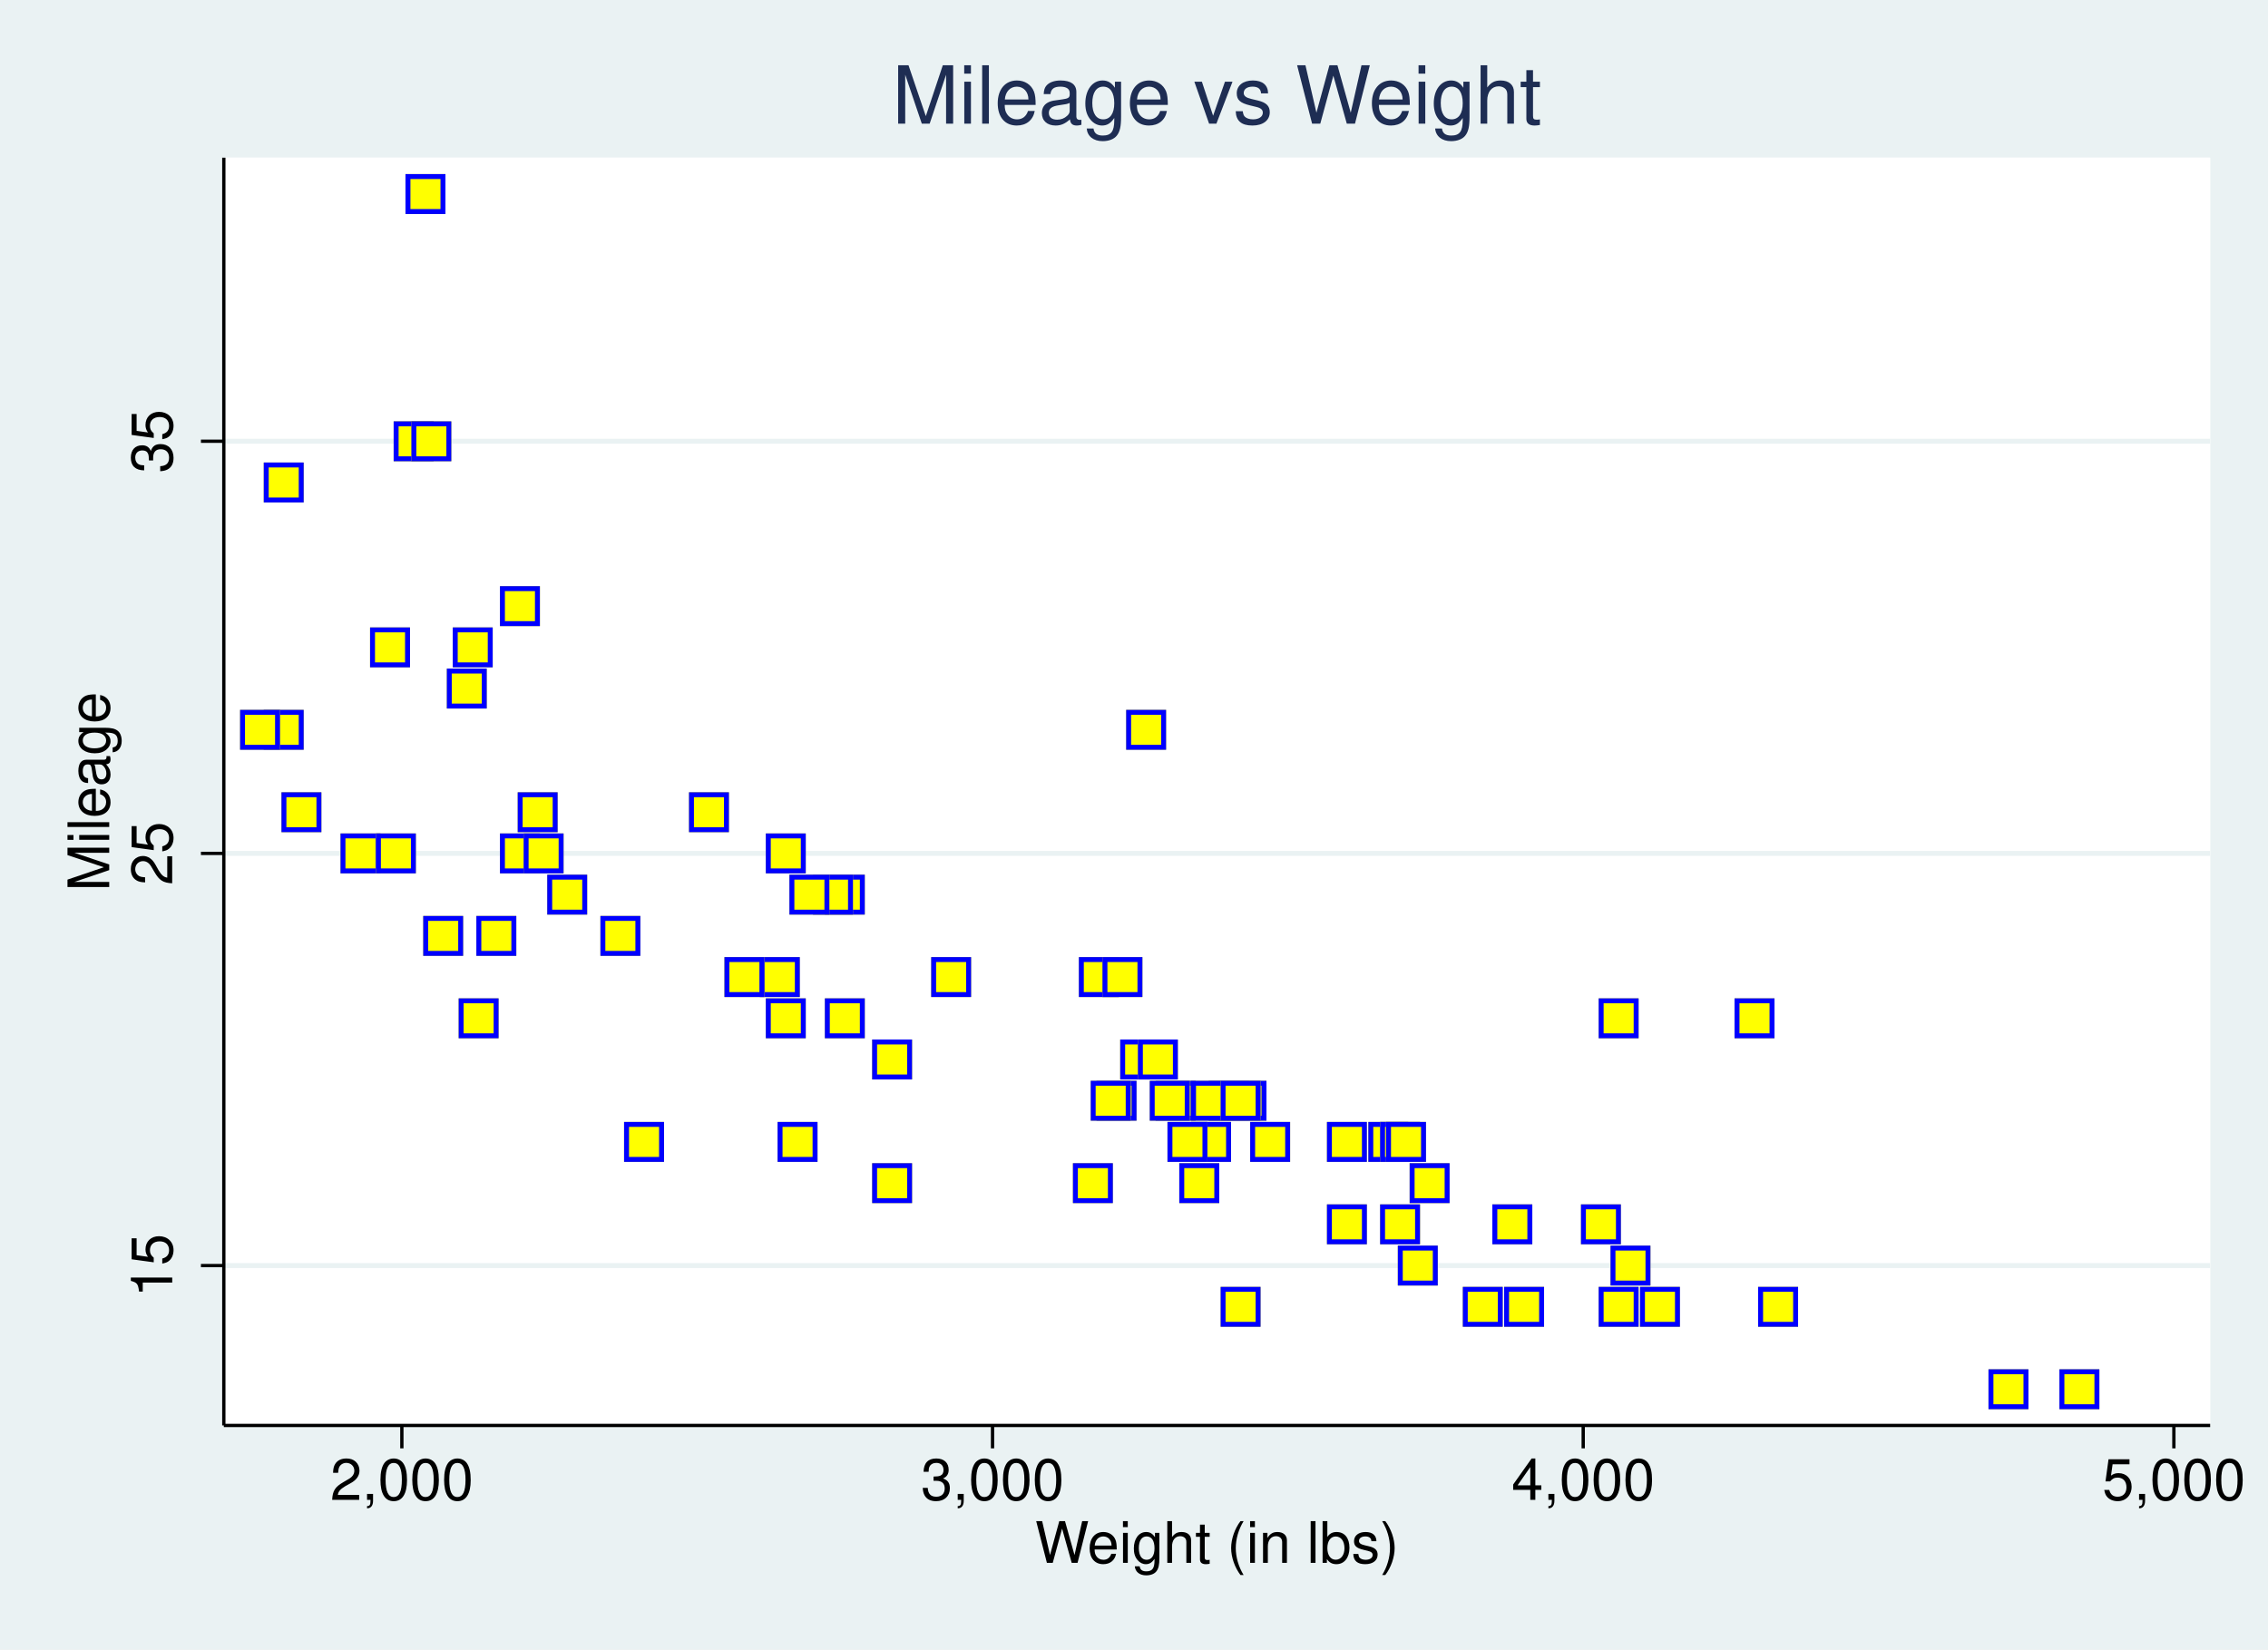
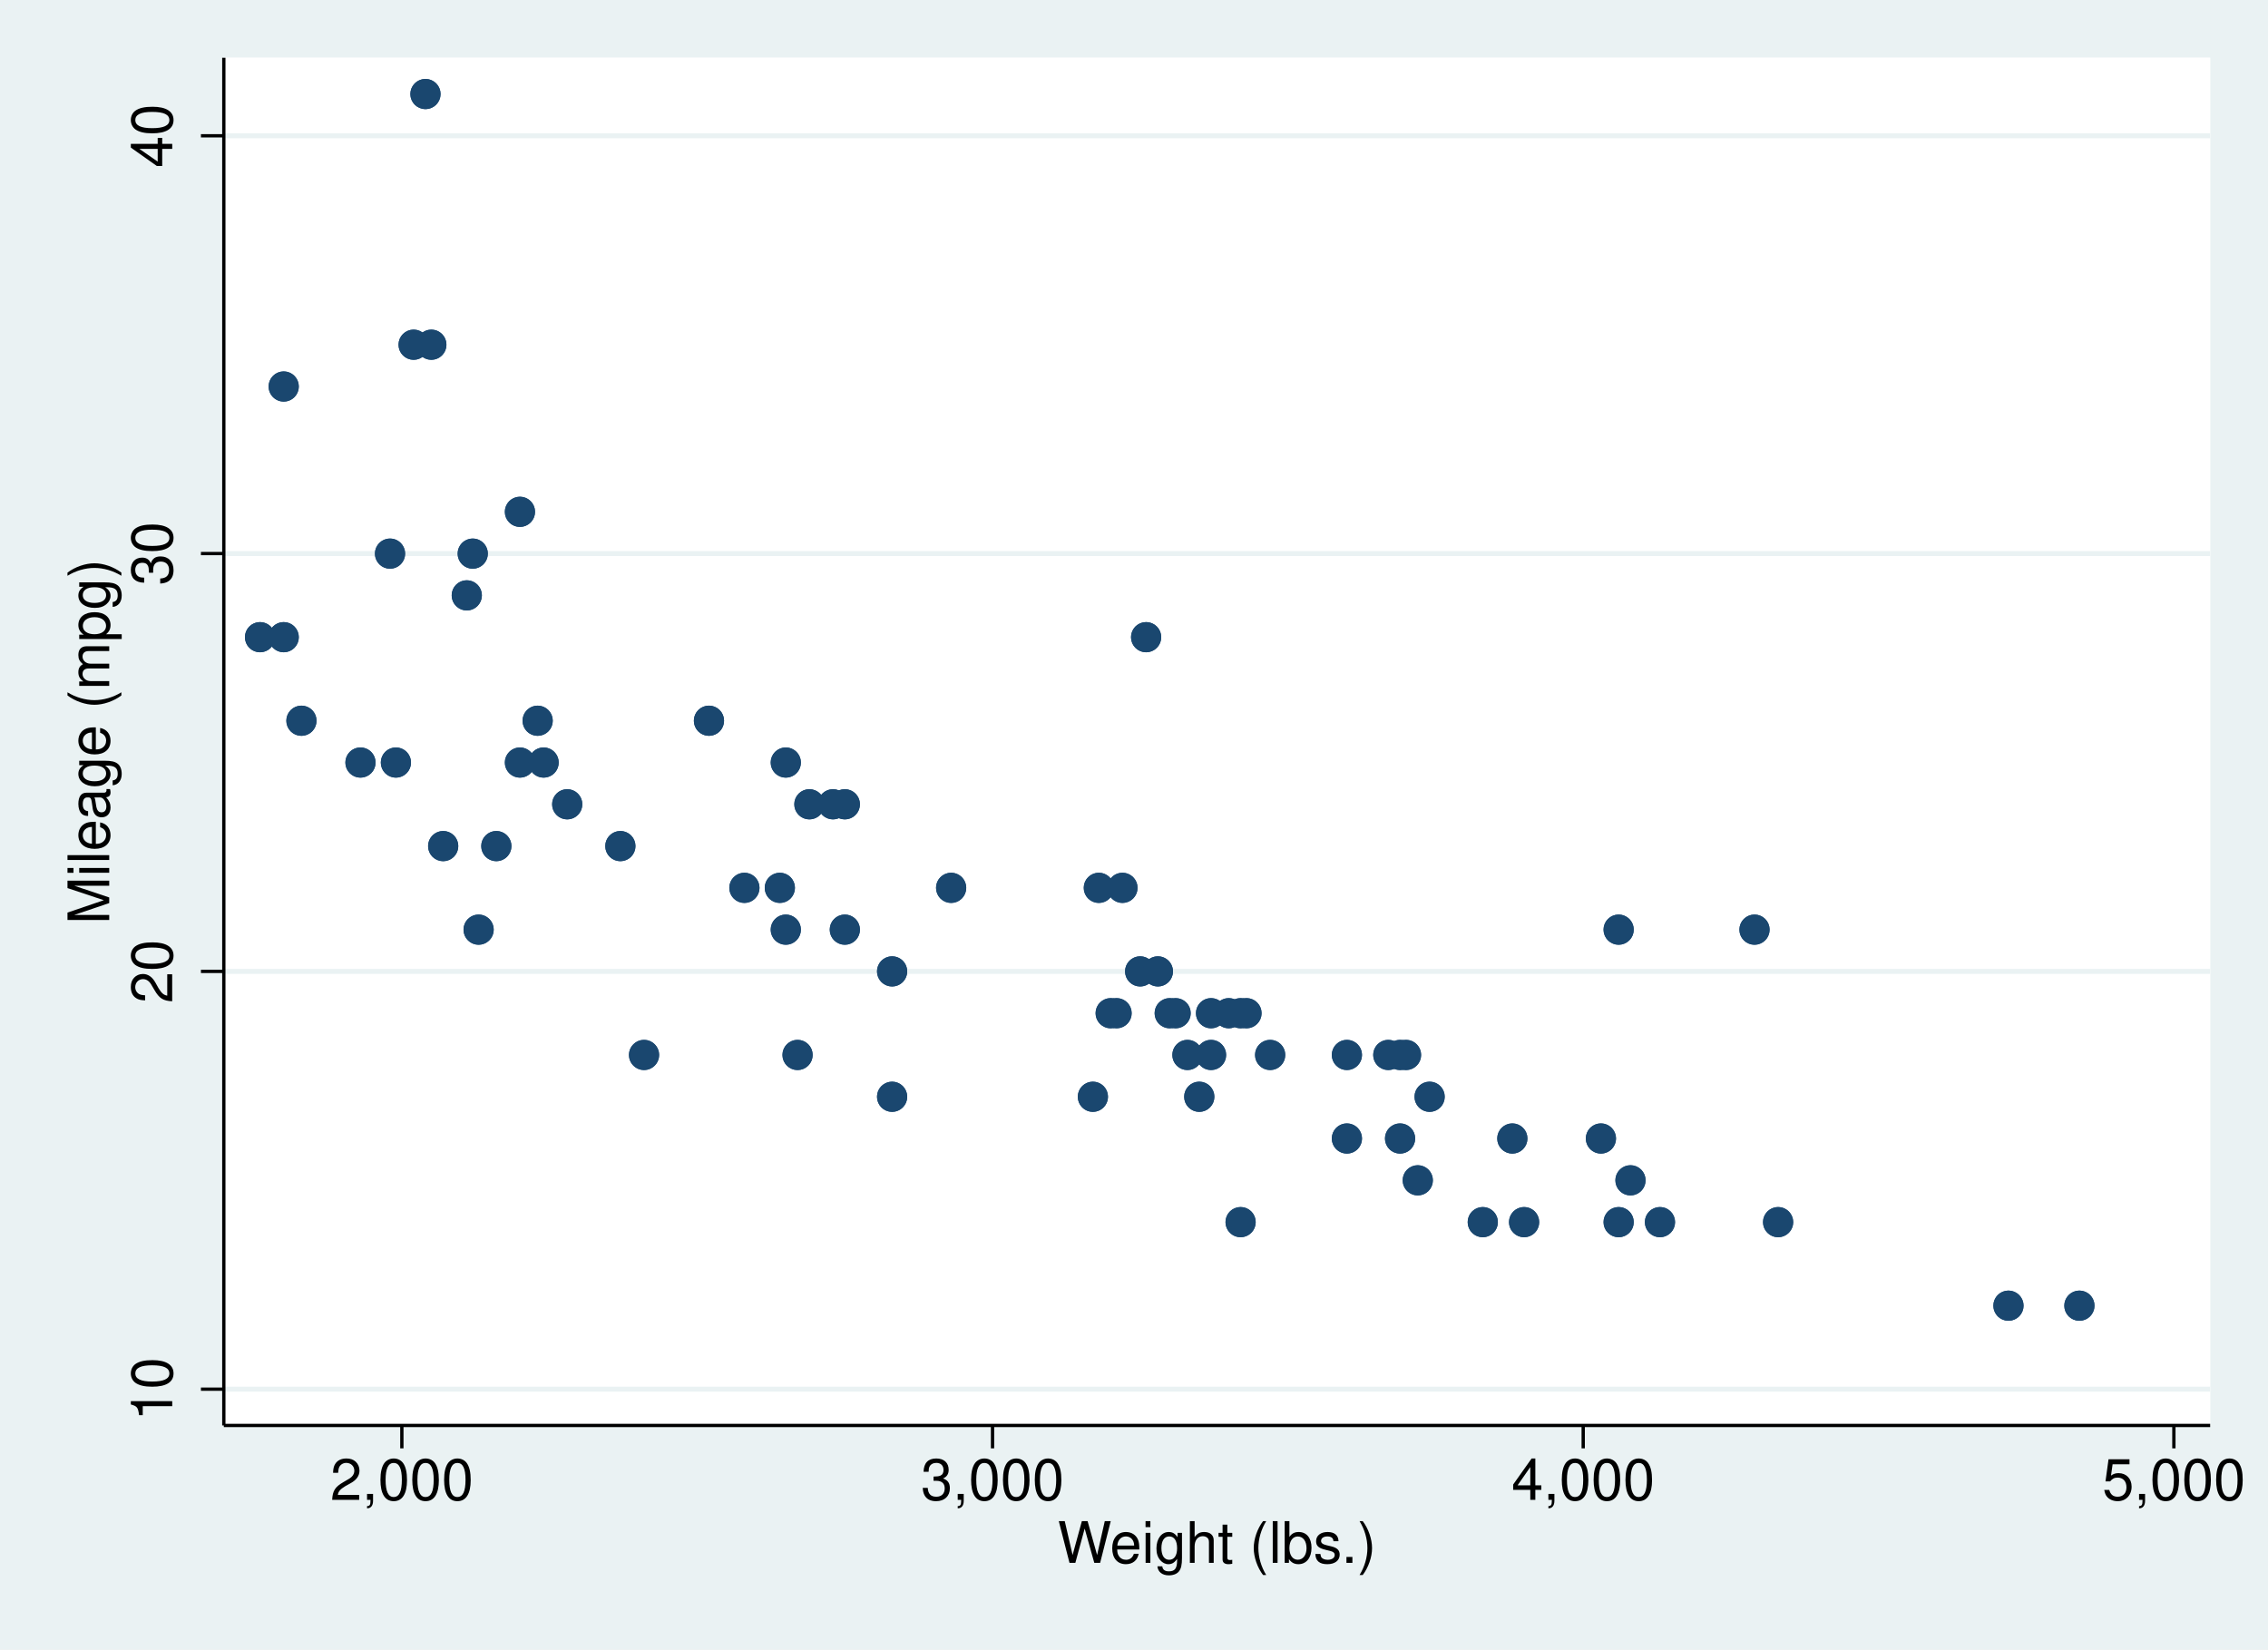
<svg xmlns="http://www.w3.org/2000/svg" version="1.1" width="5.50in" height="4.00in" viewBox="0 0 3960 2880">
  <rect x="0" y="0" width="3960" height="2880" style="fill:#EAF2F3;stroke:none" />
  <rect x="0.00" y="0.00" width="3959.88" height="2880.00" style="fill:#EAF2F3" />
  <rect x="2.88" y="2.88" width="3954.12" height="2874.24" style="fill:none;stroke:#EAF2F3;stroke-width:5.76" />
-   <rect x="390.80" y="275.35" width="3468.22" height="2213.83" style="fill:#FFFFFF" />
-   <rect x="393.68" y="278.23" width="3462.46" height="2208.07" style="fill:none;stroke:#FFFFFF;stroke-width:5.76" />
-   <line x1="390.80" y1="2210.00" x2="3859.02" y2="2210.00" style="stroke:#EAF2F3;stroke-width:8.64" />
-   <line x1="390.80" y1="1490.24" x2="3859.02" y2="1490.24" style="stroke:#EAF2F3;stroke-width:8.64" />
-   <line x1="390.80" y1="770.49" x2="3859.02" y2="770.49" style="stroke:#EAF2F3;stroke-width:8.64" />
-   <rect x="1625.84" y="1671.31" width="69.77" height="69.77" style="fill:#FFFF00" />
-   <rect x="1630.16" y="1675.63" width="61.13" height="61.13" style="fill:none;stroke:#0000FF;stroke-width:8.64" />
-   <rect x="2059.09" y="2031.18" width="69.77" height="69.77" style="fill:#FFFF00" />
-   <rect x="2063.41" y="2035.50" width="61.13" height="61.13" style="fill:none;stroke:#0000FF;stroke-width:8.64" />
-   <rect x="1326.74" y="1671.31" width="69.77" height="69.77" style="fill:#FFFF00" />
-   <rect x="1331.06" y="1675.63" width="61.13" height="61.13" style="fill:none;stroke:#0000FF;stroke-width:8.64" />
-   <rect x="1955.88" y="1815.23" width="69.77" height="69.77" style="fill:#FFFF00" />
-   <rect x="1960.20" y="1819.55" width="61.13" height="61.13" style="fill:none;stroke:#0000FF;stroke-width:8.64" />
-   <rect x="2811.98" y="2175.11" width="69.77" height="69.77" style="fill:#FFFF00" />
-   <rect x="2816.30" y="2179.43" width="61.13" height="61.13" style="fill:none;stroke:#0000FF;stroke-width:8.64" />
-   <rect x="2389.13" y="1959.16" width="69.77" height="69.77" style="fill:#FFFF00" />
-   <rect x="2393.45" y="1963.48" width="61.13" height="61.13" style="fill:none;stroke:#0000FF;stroke-width:8.64" />
-   <rect x="903.88" y="1383.46" width="69.77" height="69.77" style="fill:#FFFF00" />
-   <rect x="908.20" y="1387.78" width="61.13" height="61.13" style="fill:none;stroke:#0000FF;stroke-width:8.64" />
-   <rect x="1986.82" y="1815.23" width="69.77" height="69.77" style="fill:#FFFF00" />
-   <rect x="1991.14" y="1819.55" width="61.13" height="61.13" style="fill:none;stroke:#0000FF;stroke-width:8.64" />
-   <rect x="2605.69" y="2103.08" width="69.77" height="69.77" style="fill:#FFFF00" />
-   <rect x="2610.01" y="2107.40" width="61.13" height="61.13" style="fill:none;stroke:#0000FF;stroke-width:8.64" />
-   <rect x="2110.57" y="1887.26" width="69.77" height="69.77" style="fill:#FFFF00" />
-   <rect x="2114.89" y="1891.58" width="61.13" height="61.13" style="fill:none;stroke:#0000FF;stroke-width:8.64" />
-   <rect x="3069.75" y="2247.13" width="69.77" height="69.77" style="fill:#FFFF00" />
-   <rect x="3074.07" y="2251.45" width="61.13" height="61.13" style="fill:none;stroke:#0000FF;stroke-width:8.64" />
-   <rect x="2626.23" y="2247.13" width="69.77" height="69.77" style="fill:#FFFF00" />
-   <rect x="2630.55" y="2251.45" width="61.13" height="61.13" style="fill:none;stroke:#0000FF;stroke-width:8.64" />
-   <rect x="3028.55" y="1743.33" width="69.77" height="69.77" style="fill:#FFFF00" />
-   <rect x="3032.86" y="1747.65" width="61.13" height="61.13" style="fill:none;stroke:#0000FF;stroke-width:8.64" />
-   <rect x="780.13" y="1167.51" width="69.77" height="69.77" style="fill:#FFFF00" />
-   <rect x="784.45" y="1171.83" width="61.13" height="61.13" style="fill:none;stroke:#0000FF;stroke-width:8.64" />
-   <rect x="2409.67" y="2103.08" width="69.77" height="69.77" style="fill:#FFFF00" />
-   <rect x="2413.99" y="2107.40" width="61.13" height="61.13" style="fill:none;stroke:#0000FF;stroke-width:8.64" />
-   <rect x="1883.73" y="1671.31" width="69.77" height="69.77" style="fill:#FFFF00" />
-   <rect x="1888.05" y="1675.63" width="61.13" height="61.13" style="fill:none;stroke:#0000FF;stroke-width:8.64" />
-   <rect x="1924.94" y="1671.31" width="69.77" height="69.77" style="fill:#FFFF00" />
-   <rect x="1929.26" y="1675.63" width="61.13" height="61.13" style="fill:none;stroke:#0000FF;stroke-width:8.64" />
-   <rect x="1440.21" y="1527.38" width="69.77" height="69.77" style="fill:#FFFF00" />
-   <rect x="1444.53" y="1531.70" width="61.13" height="61.13" style="fill:none;stroke:#0000FF;stroke-width:8.64" />
-   <rect x="2141.51" y="1887.26" width="69.77" height="69.77" style="fill:#FFFF00" />
-   <rect x="2145.82" y="1891.58" width="61.13" height="61.13" style="fill:none;stroke:#0000FF;stroke-width:8.64" />
-   <rect x="790.53" y="1095.60" width="69.77" height="69.77" style="fill:#FFFF00" />
-   <rect x="794.85" y="1099.92" width="61.13" height="61.13" style="fill:none;stroke:#0000FF;stroke-width:8.64" />
-   <rect x="2316.86" y="1959.16" width="69.77" height="69.77" style="fill:#FFFF00" />
-   <rect x="2321.18" y="1963.48" width="61.13" height="61.13" style="fill:none;stroke:#0000FF;stroke-width:8.64" />
-   <rect x="2316.86" y="2103.08" width="69.77" height="69.77" style="fill:#FFFF00" />
-   <rect x="2321.18" y="2107.40" width="61.13" height="61.13" style="fill:none;stroke:#0000FF;stroke-width:8.64" />
-   <rect x="2461.28" y="2031.18" width="69.77" height="69.77" style="fill:#FFFF00" />
-   <rect x="2465.59" y="2035.50" width="61.13" height="61.13" style="fill:none;stroke:#0000FF;stroke-width:8.64" />
-   <rect x="460.49" y="1239.53" width="69.77" height="69.77" style="fill:#FFFF00" />
-   <rect x="464.81" y="1243.85" width="61.13" height="61.13" style="fill:none;stroke:#0000FF;stroke-width:8.64" />
-   <rect x="1337.13" y="1743.33" width="69.77" height="69.77" style="fill:#FFFF00" />
-   <rect x="1341.45" y="1747.65" width="61.13" height="61.13" style="fill:none;stroke:#0000FF;stroke-width:8.64" />
-   <rect x="3595.82" y="2391.06" width="69.77" height="69.77" style="fill:#FFFF00" />
-   <rect x="3600.14" y="2395.38" width="61.13" height="61.13" style="fill:none;stroke:#0000FF;stroke-width:8.64" />
-   <rect x="3471.94" y="2391.06" width="69.77" height="69.77" style="fill:#FFFF00" />
-   <rect x="3476.26" y="2395.38" width="61.13" height="61.13" style="fill:none;stroke:#0000FF;stroke-width:8.64" />
-   <rect x="2554.09" y="2247.13" width="69.77" height="69.77" style="fill:#FFFF00" />
-   <rect x="2558.41" y="2251.45" width="61.13" height="61.13" style="fill:none;stroke:#0000FF;stroke-width:8.64" />
-   <rect x="1264.86" y="1671.31" width="69.77" height="69.77" style="fill:#FFFF00" />
-   <rect x="1269.18" y="1675.63" width="61.13" height="61.13" style="fill:none;stroke:#0000FF;stroke-width:8.64" />
-   <rect x="2791.32" y="2247.13" width="69.77" height="69.77" style="fill:#FFFF00" />
-   <rect x="2795.64" y="2251.45" width="61.13" height="61.13" style="fill:none;stroke:#0000FF;stroke-width:8.64" />
-   <rect x="2440.61" y="2175.11" width="69.77" height="69.77" style="fill:#FFFF00" />
-   <rect x="2444.93" y="2179.43" width="61.13" height="61.13" style="fill:none;stroke:#0000FF;stroke-width:8.64" />
-   <rect x="2079.63" y="1959.16" width="69.77" height="69.77" style="fill:#FFFF00" />
-   <rect x="2083.95" y="1963.48" width="61.13" height="61.13" style="fill:none;stroke:#0000FF;stroke-width:8.64" />
-   <rect x="2863.46" y="2247.13" width="69.77" height="69.77" style="fill:#FFFF00" />
-   <rect x="2867.78" y="2251.45" width="61.13" height="61.13" style="fill:none;stroke:#0000FF;stroke-width:8.64" />
-   <rect x="1522.76" y="1815.23" width="69.77" height="69.77" style="fill:#FFFF00" />
-   <rect x="1527.08" y="1819.55" width="61.13" height="61.13" style="fill:none;stroke:#0000FF;stroke-width:8.64" />
-   <rect x="2791.32" y="1743.33" width="69.77" height="69.77" style="fill:#FFFF00" />
-   <rect x="2795.64" y="1747.65" width="61.13" height="61.13" style="fill:none;stroke:#0000FF;stroke-width:8.64" />
-   <rect x="2017.76" y="1887.26" width="69.77" height="69.77" style="fill:#FFFF00" />
-   <rect x="2022.08" y="1891.58" width="61.13" height="61.13" style="fill:none;stroke:#0000FF;stroke-width:8.64" />
-   <rect x="2007.48" y="1887.26" width="69.77" height="69.77" style="fill:#FFFF00" />
-   <rect x="2011.80" y="1891.58" width="61.13" height="61.13" style="fill:none;stroke:#0000FF;stroke-width:8.64" />
-   <rect x="2409.67" y="1959.16" width="69.77" height="69.77" style="fill:#FFFF00" />
-   <rect x="2413.99" y="1963.48" width="61.13" height="61.13" style="fill:none;stroke:#0000FF;stroke-width:8.64" />
-   <rect x="2079.63" y="1887.26" width="69.77" height="69.77" style="fill:#FFFF00" />
-   <rect x="2083.95" y="1891.58" width="61.13" height="61.13" style="fill:none;stroke:#0000FF;stroke-width:8.64" />
-   <rect x="1419.55" y="1527.38" width="69.77" height="69.77" style="fill:#FFFF00" />
-   <rect x="1423.87" y="1531.70" width="61.13" height="61.13" style="fill:none;stroke:#0000FF;stroke-width:8.64" />
-   <rect x="2760.38" y="2103.08" width="69.77" height="69.77" style="fill:#FFFF00" />
-   <rect x="2764.70" y="2107.40" width="61.13" height="61.13" style="fill:none;stroke:#0000FF;stroke-width:8.64" />
-   <rect x="1966.28" y="1239.53" width="69.77" height="69.77" style="fill:#FFFF00" />
-   <rect x="1970.60" y="1243.85" width="61.13" height="61.13" style="fill:none;stroke:#0000FF;stroke-width:8.64" />
-   <rect x="460.49" y="807.63" width="69.77" height="69.77" style="fill:#FFFF00" />
-   <rect x="464.81" y="811.95" width="61.13" height="61.13" style="fill:none;stroke:#0000FF;stroke-width:8.64" />
-   <rect x="872.94" y="1455.36" width="69.77" height="69.77" style="fill:#FFFF00" />
-   <rect x="877.26" y="1459.68" width="61.13" height="61.13" style="fill:none;stroke:#0000FF;stroke-width:8.64" />
-   <rect x="1202.99" y="1383.46" width="69.77" height="69.77" style="fill:#FFFF00" />
-   <rect x="1207.31" y="1387.78" width="61.13" height="61.13" style="fill:none;stroke:#0000FF;stroke-width:8.64" />
-   <rect x="2038.42" y="1959.16" width="69.77" height="69.77" style="fill:#FFFF00" />
-   <rect x="2042.74" y="1963.48" width="61.13" height="61.13" style="fill:none;stroke:#0000FF;stroke-width:8.64" />
-   <rect x="2420.07" y="1959.16" width="69.77" height="69.77" style="fill:#FFFF00" />
-   <rect x="2424.39" y="1963.48" width="61.13" height="61.13" style="fill:none;stroke:#0000FF;stroke-width:8.64" />
-   <rect x="2182.84" y="1959.16" width="69.77" height="69.77" style="fill:#FFFF00" />
-   <rect x="2187.16" y="1963.48" width="61.13" height="61.13" style="fill:none;stroke:#0000FF;stroke-width:8.64" />
-   <rect x="1914.67" y="1887.26" width="69.77" height="69.77" style="fill:#FFFF00" />
-   <rect x="1918.99" y="1891.58" width="61.13" height="61.13" style="fill:none;stroke:#0000FF;stroke-width:8.64" />
-   <rect x="1904.40" y="1887.26" width="69.77" height="69.77" style="fill:#FFFF00" />
-   <rect x="1908.72" y="1891.58" width="61.13" height="61.13" style="fill:none;stroke:#0000FF;stroke-width:8.64" />
-   <rect x="2131.23" y="1887.26" width="69.77" height="69.77" style="fill:#FFFF00" />
-   <rect x="2135.55" y="1891.58" width="61.13" height="61.13" style="fill:none;stroke:#0000FF;stroke-width:8.64" />
-   <rect x="1378.34" y="1527.38" width="69.77" height="69.77" style="fill:#FFFF00" />
-   <rect x="1382.66" y="1531.70" width="61.13" height="61.13" style="fill:none;stroke:#0000FF;stroke-width:8.64" />
-   <rect x="1522.76" y="2031.18" width="69.77" height="69.77" style="fill:#FFFF00" />
-   <rect x="1527.08" y="2035.50" width="61.13" height="61.13" style="fill:none;stroke:#0000FF;stroke-width:8.64" />
-   <rect x="738.92" y="1599.41" width="69.77" height="69.77" style="fill:#FFFF00" />
-   <rect x="743.24" y="1603.73" width="61.13" height="61.13" style="fill:none;stroke:#0000FF;stroke-width:8.64" />
-   <rect x="1337.13" y="1455.36" width="69.77" height="69.77" style="fill:#FFFF00" />
-   <rect x="1341.45" y="1459.68" width="61.13" height="61.13" style="fill:none;stroke:#0000FF;stroke-width:8.64" />
-   <rect x="1048.30" y="1599.41" width="69.77" height="69.77" style="fill:#FFFF00" />
-   <rect x="1052.62" y="1603.73" width="61.13" height="61.13" style="fill:none;stroke:#0000FF;stroke-width:8.64" />
-   <rect x="687.32" y="735.73" width="69.77" height="69.77" style="fill:#FFFF00" />
-   <rect x="691.64" y="740.05" width="61.13" height="61.13" style="fill:none;stroke:#0000FF;stroke-width:8.64" />
-   <rect x="955.49" y="1527.38" width="69.77" height="69.77" style="fill:#FFFF00" />
-   <rect x="959.80" y="1531.70" width="61.13" height="61.13" style="fill:none;stroke:#0000FF;stroke-width:8.64" />
-   <rect x="1440.21" y="1743.33" width="69.77" height="69.77" style="fill:#FFFF00" />
-   <rect x="1444.53" y="1747.65" width="61.13" height="61.13" style="fill:none;stroke:#0000FF;stroke-width:8.64" />
-   <rect x="800.80" y="1743.33" width="69.77" height="69.77" style="fill:#FFFF00" />
-   <rect x="805.12" y="1747.65" width="61.13" height="61.13" style="fill:none;stroke:#0000FF;stroke-width:8.64" />
-   <rect x="914.28" y="1455.36" width="69.77" height="69.77" style="fill:#FFFF00" />
-   <rect x="918.60" y="1459.68" width="61.13" height="61.13" style="fill:none;stroke:#0000FF;stroke-width:8.64" />
-   <rect x="419.15" y="1239.53" width="69.77" height="69.77" style="fill:#FFFF00" />
-   <rect x="423.47" y="1243.85" width="61.13" height="61.13" style="fill:none;stroke:#0000FF;stroke-width:8.64" />
-   <rect x="646.11" y="1095.60" width="69.77" height="69.77" style="fill:#FFFF00" />
-   <rect x="650.43" y="1099.92" width="61.13" height="61.13" style="fill:none;stroke:#0000FF;stroke-width:8.64" />
-   <rect x="2131.23" y="2247.13" width="69.77" height="69.77" style="fill:#FFFF00" />
-   <rect x="2135.55" y="2251.45" width="61.13" height="61.13" style="fill:none;stroke:#0000FF;stroke-width:8.64" />
-   <rect x="491.42" y="1383.46" width="69.77" height="69.77" style="fill:#FFFF00" />
-   <rect x="495.74" y="1387.78" width="61.13" height="61.13" style="fill:none;stroke:#0000FF;stroke-width:8.64" />
-   <rect x="718.26" y="735.73" width="69.77" height="69.77" style="fill:#FFFF00" />
-   <rect x="722.58" y="740.05" width="61.13" height="61.13" style="fill:none;stroke:#0000FF;stroke-width:8.64" />
-   <rect x="1089.63" y="1959.16" width="69.77" height="69.77" style="fill:#FFFF00" />
-   <rect x="1093.95" y="1963.48" width="61.13" height="61.13" style="fill:none;stroke:#0000FF;stroke-width:8.64" />
-   <rect x="872.94" y="1023.58" width="69.77" height="69.77" style="fill:#FFFF00" />
-   <rect x="877.26" y="1027.90" width="61.13" height="61.13" style="fill:none;stroke:#0000FF;stroke-width:8.64" />
-   <rect x="1357.67" y="1959.16" width="69.77" height="69.77" style="fill:#FFFF00" />
-   <rect x="1361.99" y="1963.48" width="61.13" height="61.13" style="fill:none;stroke:#0000FF;stroke-width:8.64" />
-   <rect x="831.74" y="1599.41" width="69.77" height="69.77" style="fill:#FFFF00" />
-   <rect x="836.05" y="1603.73" width="61.13" height="61.13" style="fill:none;stroke:#0000FF;stroke-width:8.64" />
-   <rect x="707.99" y="303.95" width="69.77" height="69.77" style="fill:#FFFF00" />
-   <rect x="712.30" y="308.27" width="61.13" height="61.13" style="fill:none;stroke:#0000FF;stroke-width:8.64" />
-   <rect x="594.51" y="1455.36" width="69.77" height="69.77" style="fill:#FFFF00" />
-   <rect x="598.83" y="1459.68" width="61.13" height="61.13" style="fill:none;stroke:#0000FF;stroke-width:8.64" />
-   <rect x="656.38" y="1455.36" width="69.77" height="69.77" style="fill:#FFFF00" />
-   <rect x="660.70" y="1459.68" width="61.13" height="61.13" style="fill:none;stroke:#0000FF;stroke-width:8.64" />
-   <rect x="1873.34" y="2031.18" width="69.77" height="69.77" style="fill:#FFFF00" />
-   <rect x="1877.66" y="2035.50" width="61.13" height="61.13" style="fill:none;stroke:#0000FF;stroke-width:8.64" />
-   <line x1="390.80" y1="2489.19" x2="390.80" y2="275.35" style="stroke:#000000;stroke-width:5.76" />
-   <line x1="390.80" y1="2210.00" x2="350.83" y2="2210.00" style="stroke:#000000;stroke-width:5.76" />
-   <text x="300.72" y="2210.00" style="font-family:'Helvetica';font-size:99.99px;fill:#000000" transform="rotate(-90 300.72,2210.00)" text-anchor="middle">15</text>
-   <line x1="390.80" y1="1490.24" x2="350.83" y2="1490.24" style="stroke:#000000;stroke-width:5.76" />
-   <text x="300.72" y="1490.24" style="font-family:'Helvetica';font-size:99.99px;fill:#000000" transform="rotate(-90 300.72,1490.24)" text-anchor="middle">25</text>
-   <line x1="390.80" y1="770.49" x2="350.83" y2="770.49" style="stroke:#000000;stroke-width:5.76" />
-   <text x="300.72" y="770.49" style="font-family:'Helvetica';font-size:99.99px;fill:#000000" transform="rotate(-90 300.72,770.49)" text-anchor="middle">35</text>
-   <text x="190.71" y="1382.33" style="font-family:'Helvetica';font-size:99.99px;fill:#000000" transform="rotate(-90 190.71,1382.33)" text-anchor="middle">Mileage</text>
+   <rect x="390.80" y="100.86" width="3468.22" height="2388.33" style="fill:#FFFFFF" />
+   <rect x="393.68" y="103.74" width="3462.46" height="2382.57" style="fill:none;stroke:#FFFFFF;stroke-width:5.76" />
+   <line x1="390.80" y1="2425.82" x2="3859.02" y2="2425.82" style="stroke:#EAF2F3;stroke-width:8.64" />
+   <line x1="390.80" y1="1696.29" x2="3859.02" y2="1696.29" style="stroke:#EAF2F3;stroke-width:8.64" />
+   <line x1="390.80" y1="966.64" x2="3859.02" y2="966.64" style="stroke:#EAF2F3;stroke-width:8.64" />
+   <line x1="390.80" y1="237.11" x2="3859.02" y2="237.11" style="stroke:#EAF2F3;stroke-width:8.64" />
+   <circle cx="1660.72" cy="1550.39" r="26.35" style="fill:#1A476F" />
+   <circle cx="1660.72" cy="1550.39" r="22.03" style="fill:none;stroke:#1A476F;stroke-width:8.64" />
+   <circle cx="2093.97" cy="1915.21" r="26.35" style="fill:#1A476F" />
+   <circle cx="2093.97" cy="1915.21" r="22.03" style="fill:none;stroke:#1A476F;stroke-width:8.64" />
+   <circle cx="1361.62" cy="1550.39" r="26.35" style="fill:#1A476F" />
+   <circle cx="1361.62" cy="1550.39" r="22.03" style="fill:none;stroke:#1A476F;stroke-width:8.64" />
+   <circle cx="1990.77" cy="1696.29" r="26.35" style="fill:#1A476F" />
+   <circle cx="1990.77" cy="1696.29" r="22.03" style="fill:none;stroke:#1A476F;stroke-width:8.64" />
+   <circle cx="2846.87" cy="2061.12" r="26.35" style="fill:#1A476F" />
+   <circle cx="2846.87" cy="2061.12" r="22.03" style="fill:none;stroke:#1A476F;stroke-width:8.64" />
+   <circle cx="2424.01" cy="1842.20" r="26.35" style="fill:#1A476F" />
+   <circle cx="2424.01" cy="1842.20" r="22.03" style="fill:none;stroke:#1A476F;stroke-width:8.64" />
+   <circle cx="938.77" cy="1258.58" r="26.35" style="fill:#1A476F" />
+   <circle cx="938.77" cy="1258.58" r="22.03" style="fill:none;stroke:#1A476F;stroke-width:8.64" />
+   <circle cx="2021.70" cy="1696.29" r="26.35" style="fill:#1A476F" />
+   <circle cx="2021.70" cy="1696.29" r="22.03" style="fill:none;stroke:#1A476F;stroke-width:8.64" />
+   <circle cx="2640.58" cy="1988.11" r="26.35" style="fill:#1A476F" />
+   <circle cx="2640.58" cy="1988.11" r="22.03" style="fill:none;stroke:#1A476F;stroke-width:8.64" />
+   <circle cx="2145.45" cy="1769.31" r="26.35" style="fill:#1A476F" />
+   <circle cx="2145.45" cy="1769.31" r="22.03" style="fill:none;stroke:#1A476F;stroke-width:8.64" />
+   <circle cx="3104.64" cy="2134.14" r="26.35" style="fill:#1A476F" />
+   <circle cx="3104.64" cy="2134.14" r="22.03" style="fill:none;stroke:#1A476F;stroke-width:8.64" />
+   <circle cx="2661.12" cy="2134.14" r="26.35" style="fill:#1A476F" />
+   <circle cx="2661.12" cy="2134.14" r="22.03" style="fill:none;stroke:#1A476F;stroke-width:8.64" />
+   <circle cx="3063.43" cy="1623.40" r="26.35" style="fill:#1A476F" />
+   <circle cx="3063.43" cy="1623.40" r="22.03" style="fill:none;stroke:#1A476F;stroke-width:8.64" />
+   <circle cx="815.02" cy="1039.66" r="26.35" style="fill:#1A476F" />
+   <circle cx="815.02" cy="1039.66" r="22.03" style="fill:none;stroke:#1A476F;stroke-width:8.64" />
+   <circle cx="2444.56" cy="1988.11" r="26.35" style="fill:#1A476F" />
+   <circle cx="2444.56" cy="1988.11" r="22.03" style="fill:none;stroke:#1A476F;stroke-width:8.64" />
+   <circle cx="1918.62" cy="1550.39" r="26.35" style="fill:#1A476F" />
+   <circle cx="1918.62" cy="1550.39" r="22.03" style="fill:none;stroke:#1A476F;stroke-width:8.64" />
+   <circle cx="1959.83" cy="1550.39" r="26.35" style="fill:#1A476F" />
+   <circle cx="1959.83" cy="1550.39" r="22.03" style="fill:none;stroke:#1A476F;stroke-width:8.64" />
+   <circle cx="1475.10" cy="1404.48" r="26.35" style="fill:#1A476F" />
+   <circle cx="1475.10" cy="1404.48" r="22.03" style="fill:none;stroke:#1A476F;stroke-width:8.64" />
+   <circle cx="2176.39" cy="1769.31" r="26.35" style="fill:#1A476F" />
+   <circle cx="2176.39" cy="1769.31" r="22.03" style="fill:none;stroke:#1A476F;stroke-width:8.64" />
+   <circle cx="825.41" cy="966.77" r="26.35" style="fill:#1A476F" />
+   <circle cx="825.41" cy="966.77" r="22.03" style="fill:none;stroke:#1A476F;stroke-width:8.64" />
+   <circle cx="2351.74" cy="1842.20" r="26.35" style="fill:#1A476F" />
+   <circle cx="2351.74" cy="1842.20" r="22.03" style="fill:none;stroke:#1A476F;stroke-width:8.64" />
+   <circle cx="2351.74" cy="1988.11" r="26.35" style="fill:#1A476F" />
+   <circle cx="2351.74" cy="1988.11" r="22.03" style="fill:none;stroke:#1A476F;stroke-width:8.64" />
+   <circle cx="2496.16" cy="1915.21" r="26.35" style="fill:#1A476F" />
+   <circle cx="2496.16" cy="1915.21" r="22.03" style="fill:none;stroke:#1A476F;stroke-width:8.64" />
+   <circle cx="495.37" cy="1112.67" r="26.35" style="fill:#1A476F" />
+   <circle cx="495.37" cy="1112.67" r="22.03" style="fill:none;stroke:#1A476F;stroke-width:8.64" />
+   <circle cx="1372.02" cy="1623.40" r="26.35" style="fill:#1A476F" />
+   <circle cx="1372.02" cy="1623.40" r="22.03" style="fill:none;stroke:#1A476F;stroke-width:8.64" />
+   <circle cx="3630.70" cy="2280.04" r="26.35" style="fill:#1A476F" />
+   <circle cx="3630.70" cy="2280.04" r="22.03" style="fill:none;stroke:#1A476F;stroke-width:8.64" />
+   <circle cx="3506.83" cy="2280.04" r="26.35" style="fill:#1A476F" />
+   <circle cx="3506.83" cy="2280.04" r="22.03" style="fill:none;stroke:#1A476F;stroke-width:8.64" />
+   <circle cx="2588.97" cy="2134.14" r="26.35" style="fill:#1A476F" />
+   <circle cx="2588.97" cy="2134.14" r="22.03" style="fill:none;stroke:#1A476F;stroke-width:8.64" />
+   <circle cx="1299.75" cy="1550.39" r="26.35" style="fill:#1A476F" />
+   <circle cx="1299.75" cy="1550.39" r="22.03" style="fill:none;stroke:#1A476F;stroke-width:8.64" />
+   <circle cx="2826.20" cy="2134.14" r="26.35" style="fill:#1A476F" />
+   <circle cx="2826.20" cy="2134.14" r="22.03" style="fill:none;stroke:#1A476F;stroke-width:8.64" />
+   <circle cx="2475.49" cy="2061.12" r="26.35" style="fill:#1A476F" />
+   <circle cx="2475.49" cy="2061.12" r="22.03" style="fill:none;stroke:#1A476F;stroke-width:8.64" />
+   <circle cx="2114.52" cy="1842.20" r="26.35" style="fill:#1A476F" />
+   <circle cx="2114.52" cy="1842.20" r="22.03" style="fill:none;stroke:#1A476F;stroke-width:8.64" />
+   <circle cx="2898.35" cy="2134.14" r="26.35" style="fill:#1A476F" />
+   <circle cx="2898.35" cy="2134.14" r="22.03" style="fill:none;stroke:#1A476F;stroke-width:8.64" />
+   <circle cx="1557.64" cy="1696.29" r="26.35" style="fill:#1A476F" />
+   <circle cx="1557.64" cy="1696.29" r="22.03" style="fill:none;stroke:#1A476F;stroke-width:8.64" />
+   <circle cx="2826.20" cy="1623.40" r="26.35" style="fill:#1A476F" />
+   <circle cx="2826.20" cy="1623.40" r="22.03" style="fill:none;stroke:#1A476F;stroke-width:8.64" />
+   <circle cx="2052.64" cy="1769.31" r="26.35" style="fill:#1A476F" />
+   <circle cx="2052.64" cy="1769.31" r="22.03" style="fill:none;stroke:#1A476F;stroke-width:8.64" />
+   <circle cx="2042.37" cy="1769.31" r="26.35" style="fill:#1A476F" />
+   <circle cx="2042.37" cy="1769.31" r="22.03" style="fill:none;stroke:#1A476F;stroke-width:8.64" />
+   <circle cx="2444.56" cy="1842.20" r="26.35" style="fill:#1A476F" />
+   <circle cx="2444.56" cy="1842.20" r="22.03" style="fill:none;stroke:#1A476F;stroke-width:8.64" />
+   <circle cx="2114.52" cy="1769.31" r="26.35" style="fill:#1A476F" />
+   <circle cx="2114.52" cy="1769.31" r="22.03" style="fill:none;stroke:#1A476F;stroke-width:8.64" />
+   <circle cx="1454.43" cy="1404.48" r="26.35" style="fill:#1A476F" />
+   <circle cx="1454.43" cy="1404.48" r="22.03" style="fill:none;stroke:#1A476F;stroke-width:8.64" />
+   <circle cx="2795.26" cy="1988.11" r="26.35" style="fill:#1A476F" />
+   <circle cx="2795.26" cy="1988.11" r="22.03" style="fill:none;stroke:#1A476F;stroke-width:8.64" />
+   <circle cx="2001.16" cy="1112.67" r="26.35" style="fill:#1A476F" />
+   <circle cx="2001.16" cy="1112.67" r="22.03" style="fill:none;stroke:#1A476F;stroke-width:8.64" />
+   <circle cx="495.37" cy="674.95" r="26.35" style="fill:#1A476F" />
+   <circle cx="495.37" cy="674.95" r="22.03" style="fill:none;stroke:#1A476F;stroke-width:8.64" />
+   <circle cx="907.83" cy="1331.59" r="26.35" style="fill:#1A476F" />
+   <circle cx="907.83" cy="1331.59" r="22.03" style="fill:none;stroke:#1A476F;stroke-width:8.64" />
+   <circle cx="1237.87" cy="1258.58" r="26.35" style="fill:#1A476F" />
+   <circle cx="1237.87" cy="1258.58" r="22.03" style="fill:none;stroke:#1A476F;stroke-width:8.64" />
+   <circle cx="2073.31" cy="1842.20" r="26.35" style="fill:#1A476F" />
+   <circle cx="2073.31" cy="1842.20" r="22.03" style="fill:none;stroke:#1A476F;stroke-width:8.64" />
+   <circle cx="2454.95" cy="1842.20" r="26.35" style="fill:#1A476F" />
+   <circle cx="2454.95" cy="1842.20" r="22.03" style="fill:none;stroke:#1A476F;stroke-width:8.64" />
+   <circle cx="2217.72" cy="1842.20" r="26.35" style="fill:#1A476F" />
+   <circle cx="2217.72" cy="1842.20" r="22.03" style="fill:none;stroke:#1A476F;stroke-width:8.64" />
+   <circle cx="1949.56" cy="1769.31" r="26.35" style="fill:#1A476F" />
+   <circle cx="1949.56" cy="1769.31" r="22.03" style="fill:none;stroke:#1A476F;stroke-width:8.64" />
+   <circle cx="1939.29" cy="1769.31" r="26.35" style="fill:#1A476F" />
+   <circle cx="1939.29" cy="1769.31" r="22.03" style="fill:none;stroke:#1A476F;stroke-width:8.64" />
+   <circle cx="2166.12" cy="1769.31" r="26.35" style="fill:#1A476F" />
+   <circle cx="2166.12" cy="1769.31" r="22.03" style="fill:none;stroke:#1A476F;stroke-width:8.64" />
+   <circle cx="1413.22" cy="1404.48" r="26.35" style="fill:#1A476F" />
+   <circle cx="1413.22" cy="1404.48" r="22.03" style="fill:none;stroke:#1A476F;stroke-width:8.64" />
+   <circle cx="1557.64" cy="1915.21" r="26.35" style="fill:#1A476F" />
+   <circle cx="1557.64" cy="1915.21" r="22.03" style="fill:none;stroke:#1A476F;stroke-width:8.64" />
+   <circle cx="773.81" cy="1477.50" r="26.35" style="fill:#1A476F" />
+   <circle cx="773.81" cy="1477.50" r="22.03" style="fill:none;stroke:#1A476F;stroke-width:8.64" />
+   <circle cx="1372.02" cy="1331.59" r="26.35" style="fill:#1A476F" />
+   <circle cx="1372.02" cy="1331.59" r="22.03" style="fill:none;stroke:#1A476F;stroke-width:8.64" />
+   <circle cx="1083.18" cy="1477.50" r="26.35" style="fill:#1A476F" />
+   <circle cx="1083.18" cy="1477.50" r="22.03" style="fill:none;stroke:#1A476F;stroke-width:8.64" />
+   <circle cx="722.21" cy="601.94" r="26.35" style="fill:#1A476F" />
+   <circle cx="722.21" cy="601.94" r="22.03" style="fill:none;stroke:#1A476F;stroke-width:8.64" />
+   <circle cx="990.37" cy="1404.48" r="26.35" style="fill:#1A476F" />
+   <circle cx="990.37" cy="1404.48" r="22.03" style="fill:none;stroke:#1A476F;stroke-width:8.64" />
+   <circle cx="1475.10" cy="1623.40" r="26.35" style="fill:#1A476F" />
+   <circle cx="1475.10" cy="1623.40" r="22.03" style="fill:none;stroke:#1A476F;stroke-width:8.64" />
+   <circle cx="835.68" cy="1623.40" r="26.35" style="fill:#1A476F" />
+   <circle cx="835.68" cy="1623.40" r="22.03" style="fill:none;stroke:#1A476F;stroke-width:8.64" />
+   <circle cx="949.16" cy="1331.59" r="26.35" style="fill:#1A476F" />
+   <circle cx="949.16" cy="1331.59" r="22.03" style="fill:none;stroke:#1A476F;stroke-width:8.64" />
+   <circle cx="454.04" cy="1112.67" r="26.35" style="fill:#1A476F" />
+   <circle cx="454.04" cy="1112.67" r="22.03" style="fill:none;stroke:#1A476F;stroke-width:8.64" />
+   <circle cx="681.00" cy="966.77" r="26.35" style="fill:#1A476F" />
+   <circle cx="681.00" cy="966.77" r="22.03" style="fill:none;stroke:#1A476F;stroke-width:8.64" />
+   <circle cx="2166.12" cy="2134.14" r="26.35" style="fill:#1A476F" />
+   <circle cx="2166.12" cy="2134.14" r="22.03" style="fill:none;stroke:#1A476F;stroke-width:8.64" />
+   <circle cx="526.31" cy="1258.58" r="26.35" style="fill:#1A476F" />
+   <circle cx="526.31" cy="1258.58" r="22.03" style="fill:none;stroke:#1A476F;stroke-width:8.64" />
+   <circle cx="753.14" cy="601.94" r="26.35" style="fill:#1A476F" />
+   <circle cx="753.14" cy="601.94" r="22.03" style="fill:none;stroke:#1A476F;stroke-width:8.64" />
+   <circle cx="1124.52" cy="1842.20" r="26.35" style="fill:#1A476F" />
+   <circle cx="1124.52" cy="1842.20" r="22.03" style="fill:none;stroke:#1A476F;stroke-width:8.64" />
+   <circle cx="907.83" cy="893.75" r="26.35" style="fill:#1A476F" />
+   <circle cx="907.83" cy="893.75" r="22.03" style="fill:none;stroke:#1A476F;stroke-width:8.64" />
+   <circle cx="1392.56" cy="1842.20" r="26.35" style="fill:#1A476F" />
+   <circle cx="1392.56" cy="1842.20" r="22.03" style="fill:none;stroke:#1A476F;stroke-width:8.64" />
+   <circle cx="866.62" cy="1477.50" r="26.35" style="fill:#1A476F" />
+   <circle cx="866.62" cy="1477.50" r="22.03" style="fill:none;stroke:#1A476F;stroke-width:8.64" />
+   <circle cx="742.87" cy="164.22" r="26.35" style="fill:#1A476F" />
+   <circle cx="742.87" cy="164.22" r="22.03" style="fill:none;stroke:#1A476F;stroke-width:8.64" />
+   <circle cx="629.39" cy="1331.59" r="26.35" style="fill:#1A476F" />
+   <circle cx="629.39" cy="1331.59" r="22.03" style="fill:none;stroke:#1A476F;stroke-width:8.64" />
+   <circle cx="691.27" cy="1331.59" r="26.35" style="fill:#1A476F" />
+   <circle cx="691.27" cy="1331.59" r="22.03" style="fill:none;stroke:#1A476F;stroke-width:8.64" />
+   <circle cx="1908.22" cy="1915.21" r="26.35" style="fill:#1A476F" />
+   <circle cx="1908.22" cy="1915.21" r="22.03" style="fill:none;stroke:#1A476F;stroke-width:8.64" />
+   <line x1="390.80" y1="2489.19" x2="390.80" y2="100.86" style="stroke:#000000;stroke-width:5.76" />
+   <line x1="390.80" y1="2425.82" x2="350.83" y2="2425.82" style="stroke:#000000;stroke-width:5.76" />
+   <text x="300.72" y="2425.82" style="font-family:'Helvetica';font-size:99.99px;fill:#000000" transform="rotate(-90 300.72,2425.82)" text-anchor="middle">10</text>
+   <line x1="390.80" y1="1696.29" x2="350.83" y2="1696.29" style="stroke:#000000;stroke-width:5.76" />
+   <text x="300.72" y="1696.29" style="font-family:'Helvetica';font-size:99.99px;fill:#000000" transform="rotate(-90 300.72,1696.29)" text-anchor="middle">20</text>
+   <line x1="390.80" y1="966.64" x2="350.83" y2="966.64" style="stroke:#000000;stroke-width:5.76" />
+   <text x="300.72" y="966.64" style="font-family:'Helvetica';font-size:99.99px;fill:#000000" transform="rotate(-90 300.72,966.64)" text-anchor="middle">30</text>
+   <line x1="390.80" y1="237.11" x2="350.83" y2="237.11" style="stroke:#000000;stroke-width:5.76" />
+   <text x="300.72" y="237.11" style="font-family:'Helvetica';font-size:99.99px;fill:#000000" transform="rotate(-90 300.72,237.11)" text-anchor="middle">40</text>
+   <text x="190.71" y="1294.96" style="font-family:'Helvetica';font-size:99.99px;fill:#000000" transform="rotate(-90 190.71,1294.96)" text-anchor="middle">Mileage (mpg)</text>
  <line x1="390.80" y1="2489.19" x2="3859.02" y2="2489.19" style="stroke:#000000;stroke-width:5.76" />
  <line x1="701.66" y1="2489.19" x2="701.66" y2="2529.16" style="stroke:#000000;stroke-width:5.76" />
  <text x="701.66" y="2619.14" style="font-family:'Helvetica';font-size:99.99px;fill:#000000" text-anchor="middle">2,000</text>
  <line x1="1732.99" y1="2489.19" x2="1732.99" y2="2529.16" style="stroke:#000000;stroke-width:5.76" />
  <text x="1732.99" y="2619.14" style="font-family:'Helvetica';font-size:99.99px;fill:#000000" text-anchor="middle">3,000</text>
  <line x1="2764.33" y1="2489.19" x2="2764.33" y2="2529.16" style="stroke:#000000;stroke-width:5.76" />
  <text x="2764.33" y="2619.14" style="font-family:'Helvetica';font-size:99.99px;fill:#000000" text-anchor="middle">4,000</text>
  <line x1="3795.66" y1="2489.19" x2="3795.66" y2="2529.16" style="stroke:#000000;stroke-width:5.76" />
  <text x="3795.66" y="2619.14" style="font-family:'Helvetica';font-size:99.99px;fill:#000000" text-anchor="middle">5,000</text>
-   <text x="2124.91" y="2729.16" style="font-family:'Helvetica';font-size:99.99px;fill:#000000" text-anchor="middle">Weight (in lbs)</text>
-   <text x="2124.91" y="215.98" style="font-family:'Helvetica';font-size:139.96px;fill:#1E2D53" text-anchor="middle">Mileage vs Weight</text>
+   <text x="2124.91" y="2729.16" style="font-family:'Helvetica';font-size:99.99px;fill:#000000" text-anchor="middle">Weight (lbs.)</text>
</svg>
